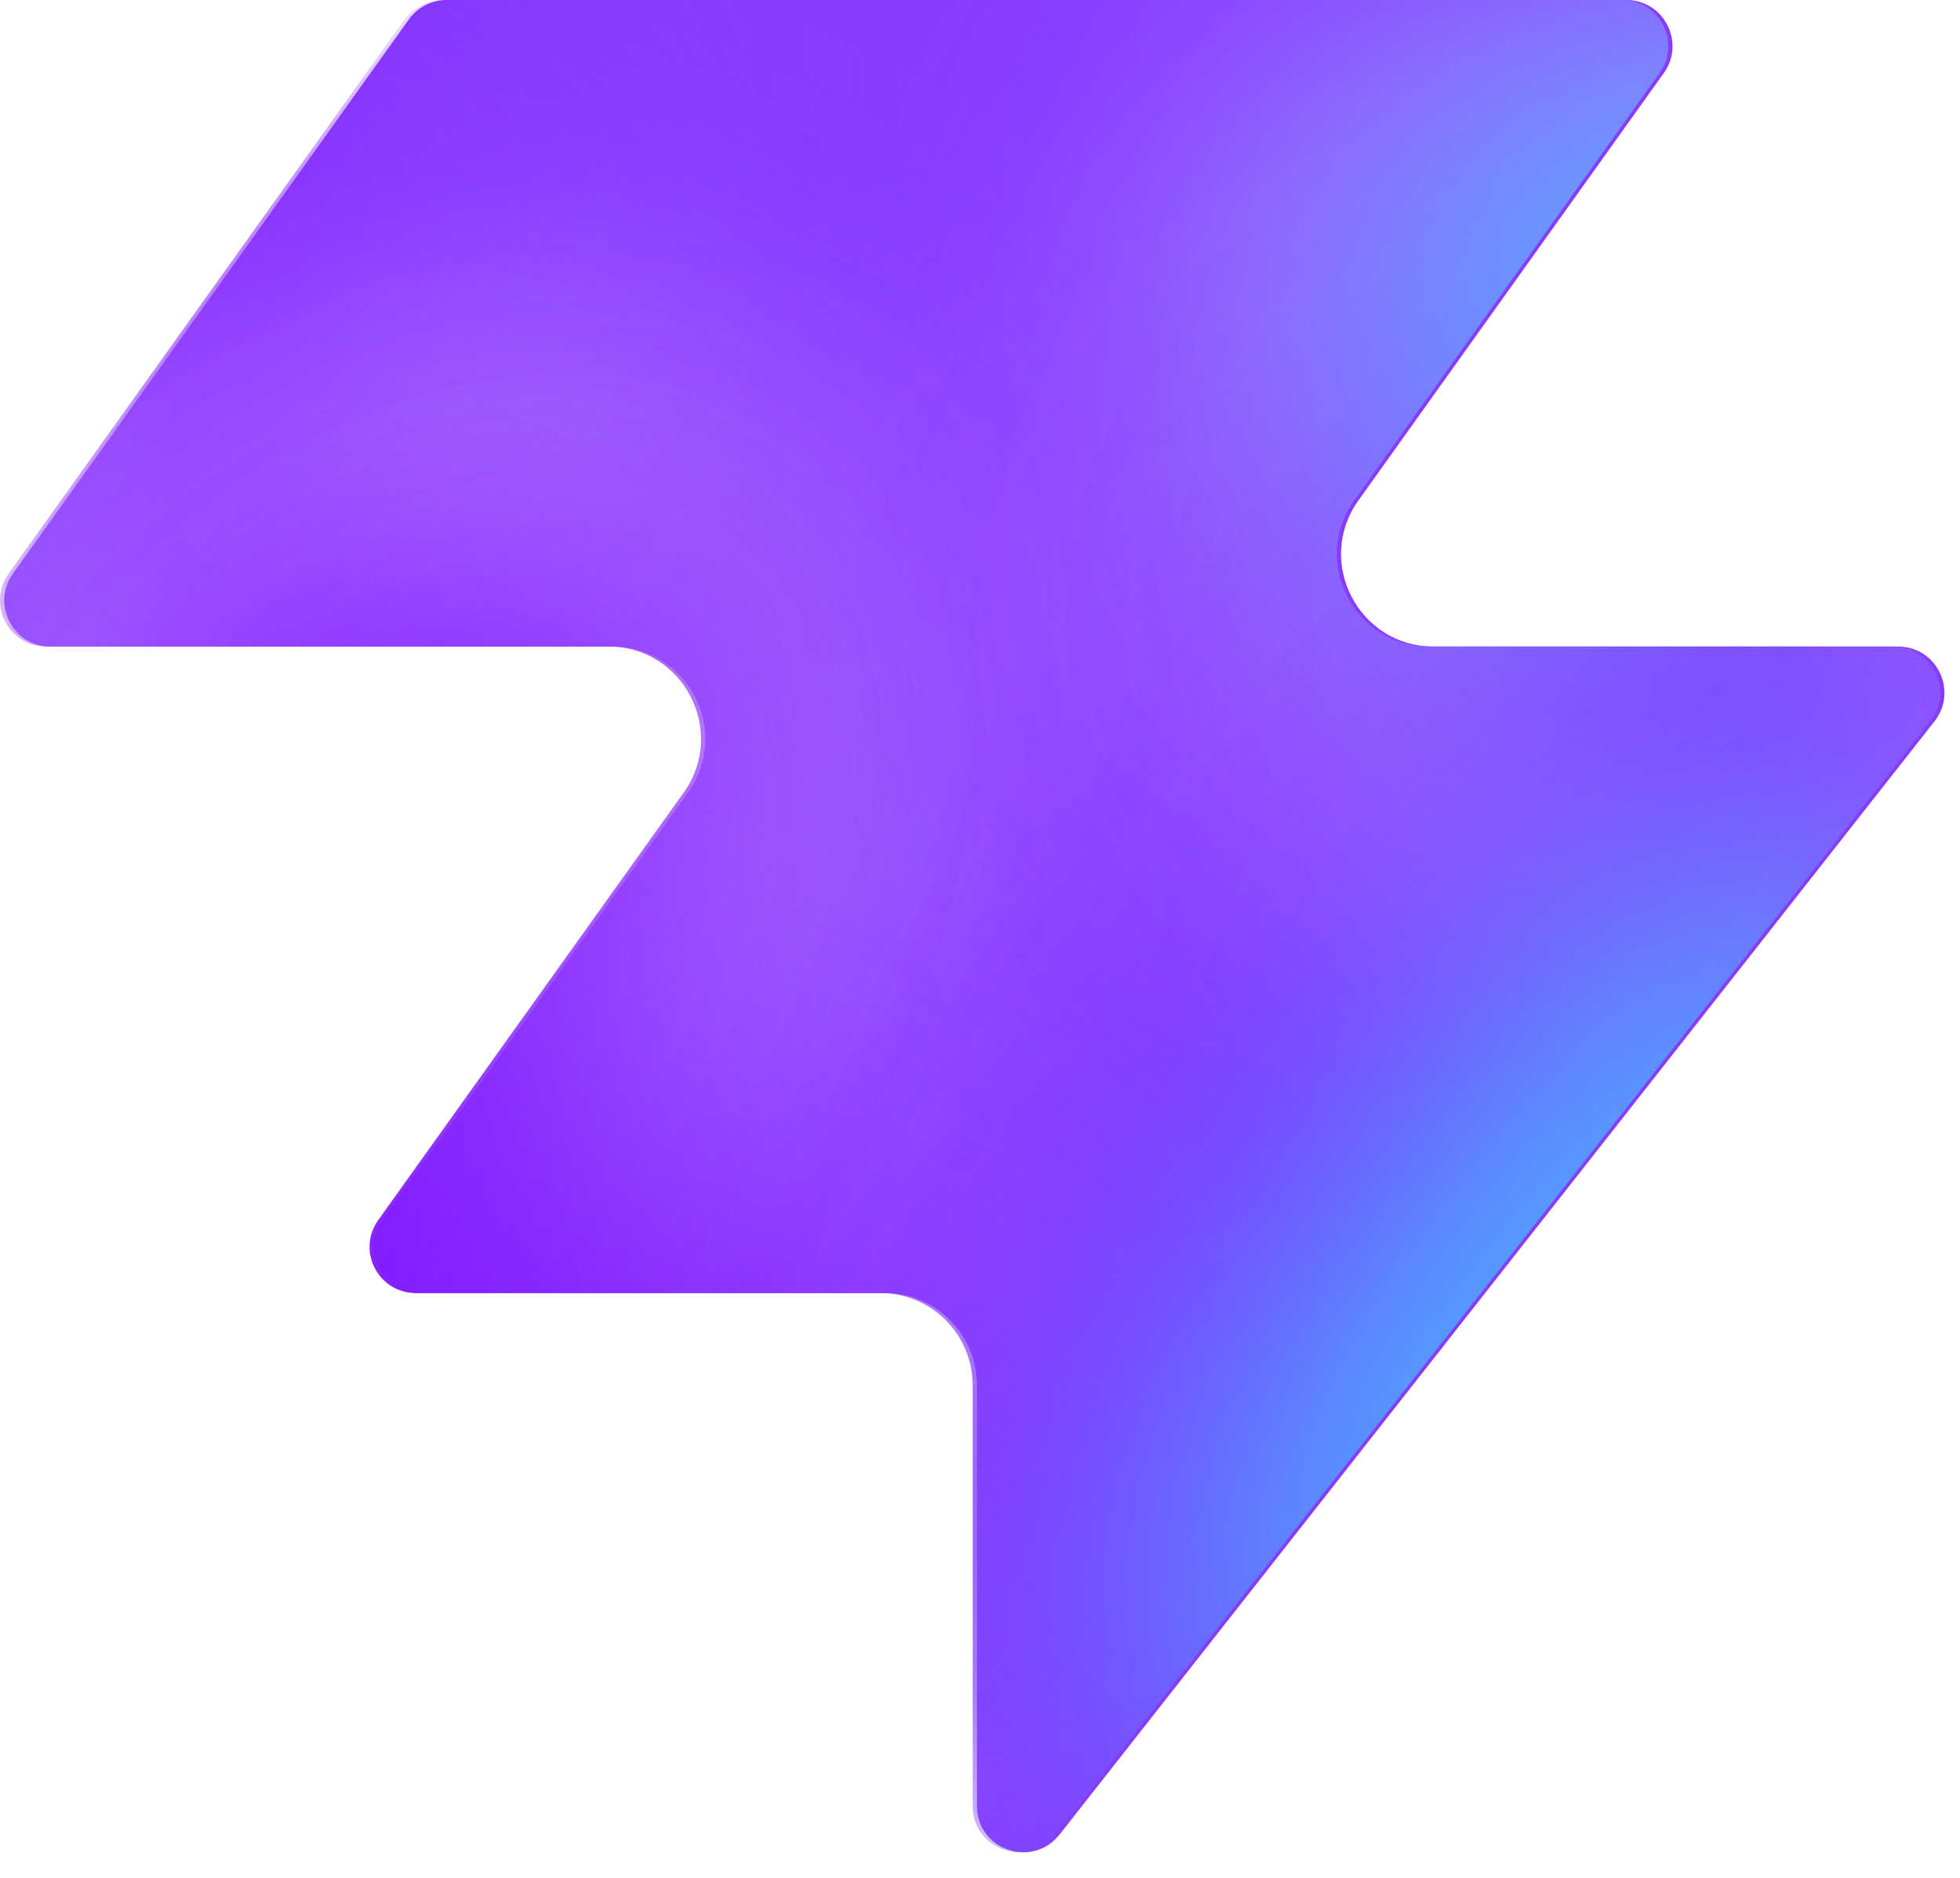
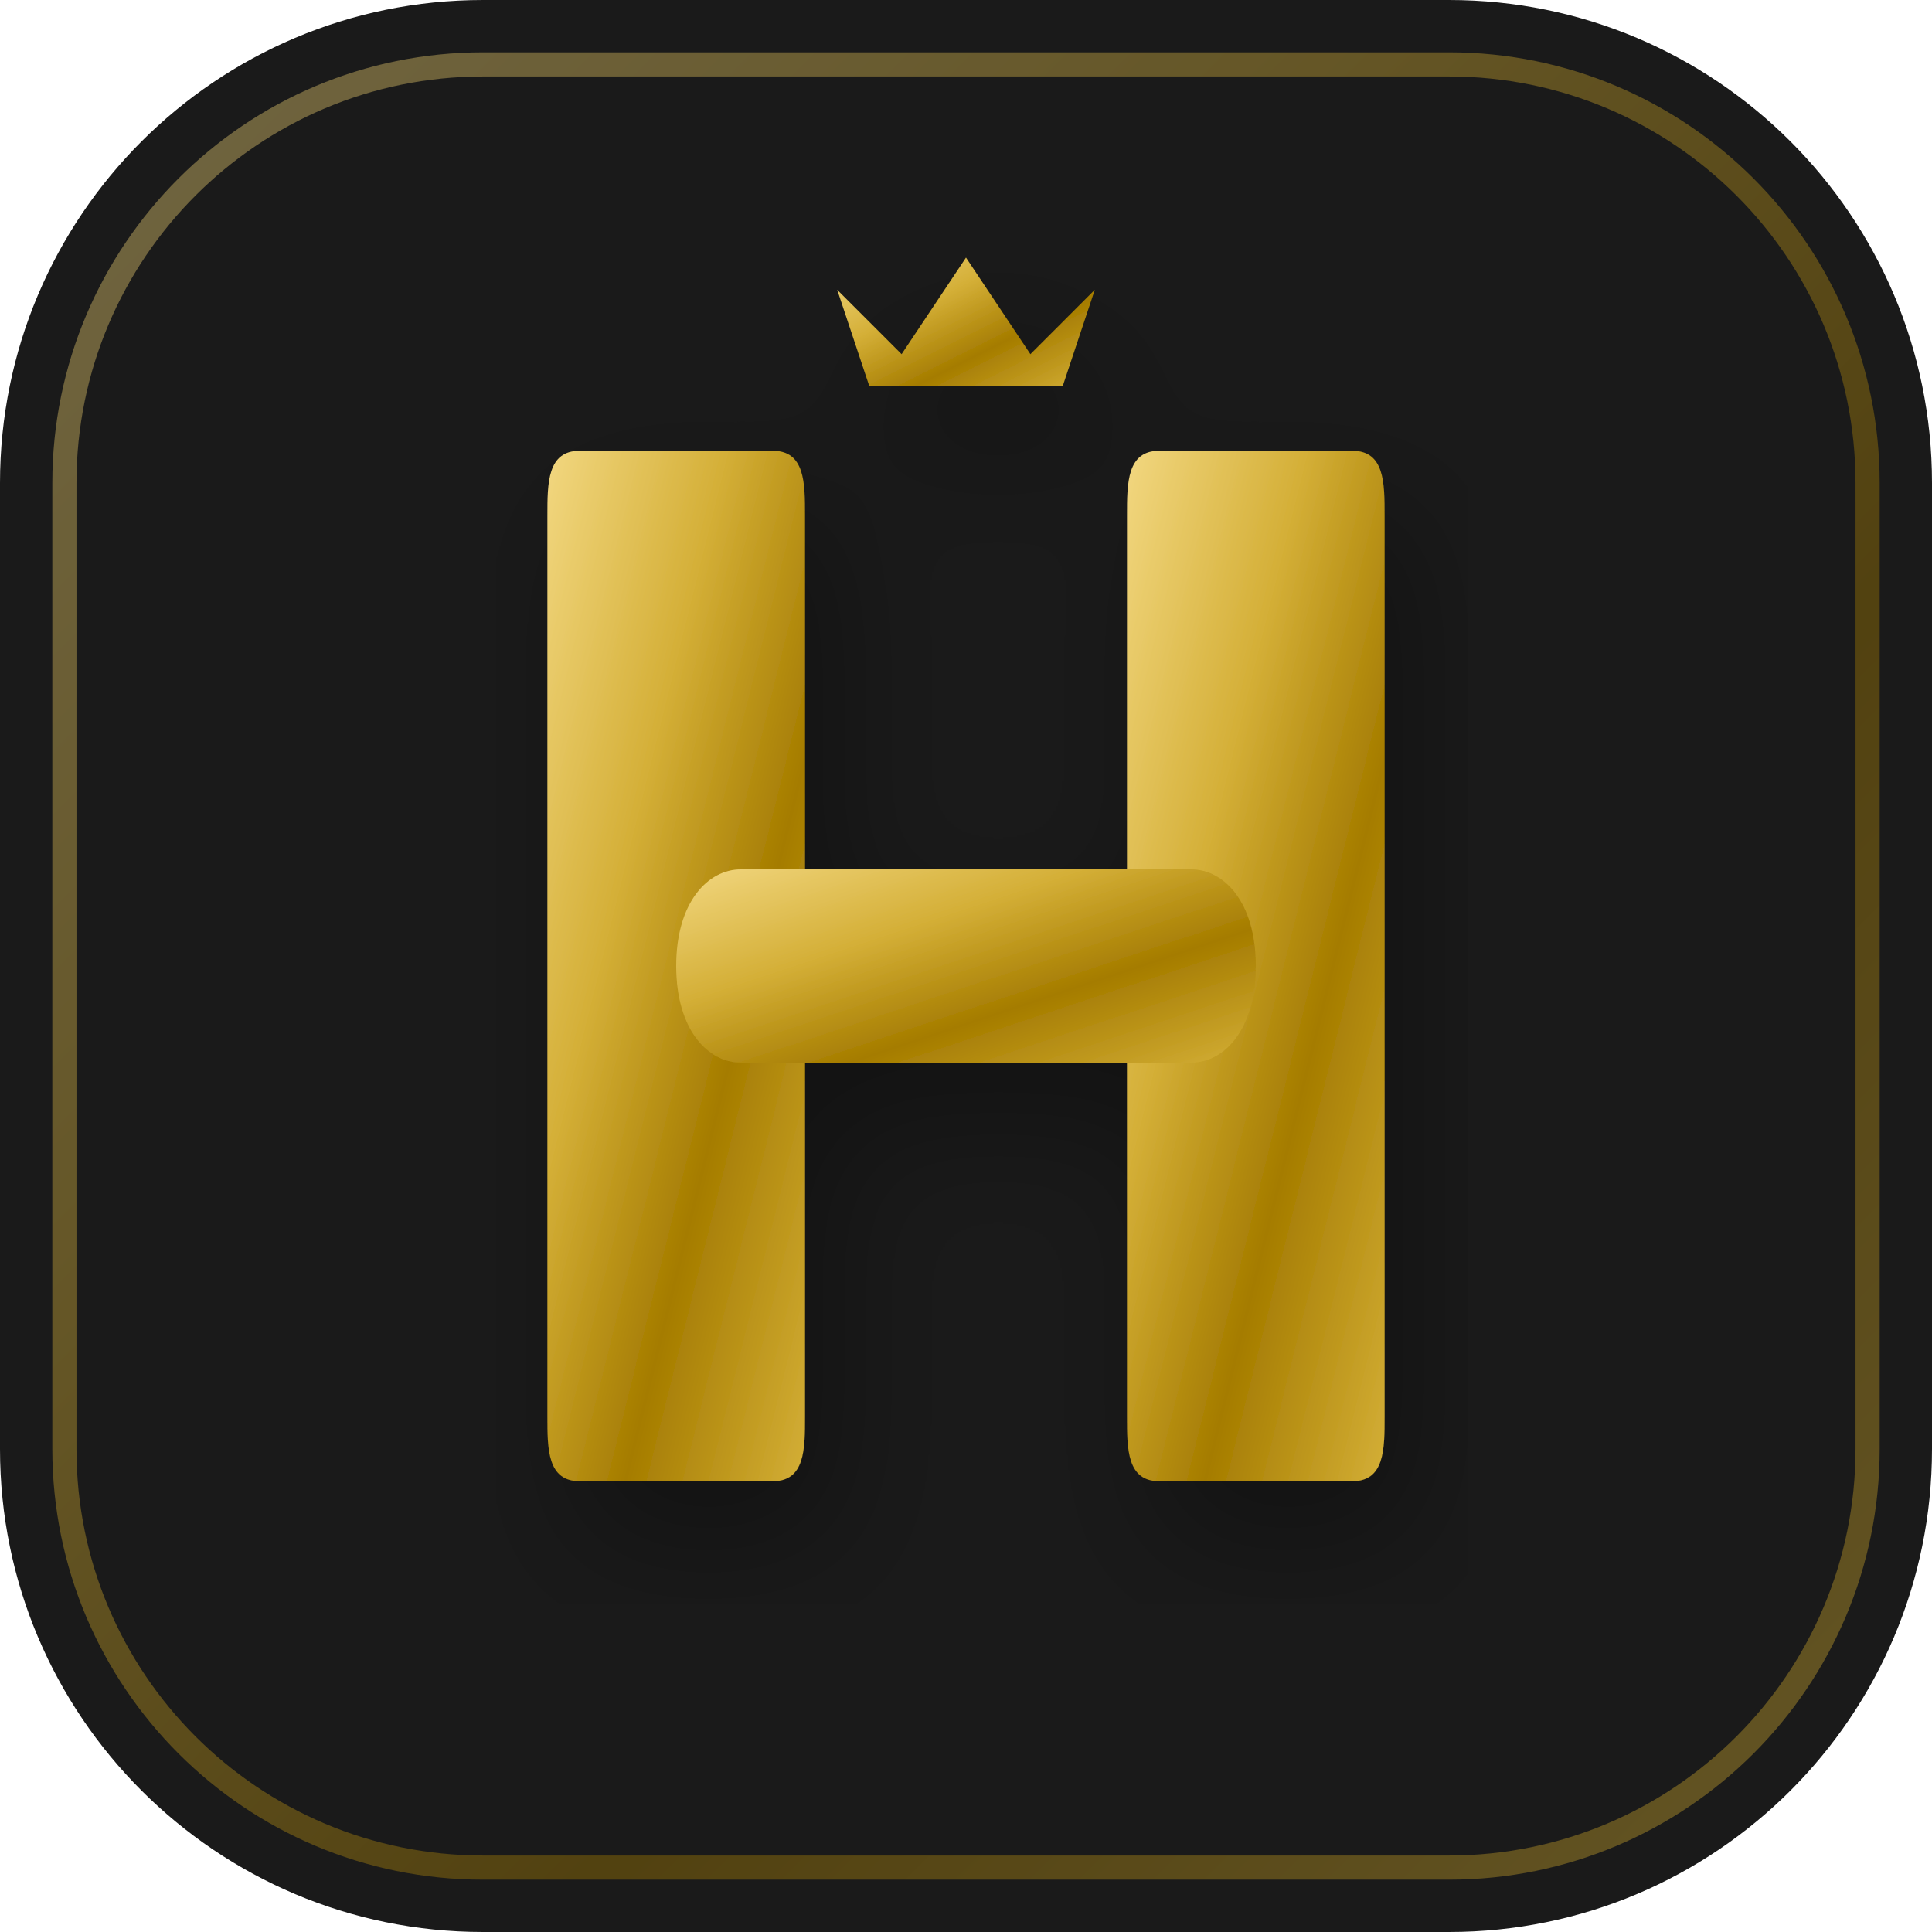
- <svg xmlns="http://www.w3.org/2000/svg" width="48" height="46" fill="none" viewBox="0 0 48 46">
-   <path fill="#863bff" d="M25.946 44.938c-.664.845-2.021.375-2.021-.698V33.937a2.26 2.26 0 0 0-2.262-2.262H10.287c-.92 0-1.456-1.04-.92-1.788l7.48-10.471c1.07-1.497 0-3.578-1.842-3.578H1.237c-.92 0-1.456-1.04-.92-1.788L10.013.474c.214-.297.556-.474.92-.474h28.894c.92 0 1.456 1.04.92 1.788l-7.48 10.471c-1.07 1.498 0 3.579 1.842 3.579h11.377c.943 0 1.473 1.088.89 1.83L25.947 44.94z" style="fill:#863bff;fill:color(display-p3 .525 .23 1);fill-opacity:1" />
-   <mask id="a" width="48" height="46" x="0" y="0" maskUnits="userSpaceOnUse" style="mask-type:alpha">
-     <path fill="#000" d="M25.842 44.938c-.664.844-2.021.375-2.021-.698V33.937a2.26 2.26 0 0 0-2.262-2.262H10.183c-.92 0-1.456-1.04-.92-1.788l7.48-10.471c1.07-1.498 0-3.579-1.842-3.579H1.133c-.92 0-1.456-1.04-.92-1.787L9.91.473c.214-.297.556-.474.92-.474h28.894c.92 0 1.456 1.04.92 1.788l-7.48 10.471c-1.07 1.498 0 3.578 1.842 3.578h11.377c.943 0 1.473 1.088.89 1.832L25.843 44.94z" style="fill:#000;fill-opacity:1" />
-   </mask>
-   <g mask="url(#a)">
-     <g filter="url(#b)">
-       <ellipse cx="5.508" cy="14.704" fill="#ede6ff" rx="5.508" ry="14.704" style="fill:#ede6ff;fill:color(display-p3 .927 .903 1);fill-opacity:1" transform="matrix(.00324 1 1 -.00324 -4.47 31.516)" />
-     </g>
-     <g filter="url(#c)">
-       <ellipse cx="10.399" cy="29.851" fill="#ede6ff" rx="10.399" ry="29.851" style="fill:#ede6ff;fill:color(display-p3 .927 .903 1);fill-opacity:1" transform="matrix(.00324 1 1 -.00324 -39.328 7.883)" />
-     </g>
-     <g filter="url(#d)">
-       <ellipse cx="5.508" cy="30.487" fill="#7e14ff" rx="5.508" ry="30.487" style="fill:#7e14ff;fill:color(display-p3 .492 .077 1);fill-opacity:1" transform="rotate(89.814 -25.913 -14.639)scale(1 -1)" />
-     </g>
-     <g filter="url(#e)">
-       <ellipse cx="5.508" cy="30.599" fill="#7e14ff" rx="5.508" ry="30.599" style="fill:#7e14ff;fill:color(display-p3 .492 .077 1);fill-opacity:1" transform="rotate(89.814 -32.644 -3.334)scale(1 -1)" />
-     </g>
-     <g filter="url(#f)">
-       <ellipse cx="5.508" cy="30.599" fill="#7e14ff" rx="5.508" ry="30.599" style="fill:#7e14ff;fill:color(display-p3 .492 .077 1);fill-opacity:1" transform="matrix(.00324 1 1 -.00324 -34.34 30.47)" />
-     </g>
-     <g filter="url(#g)">
-       <ellipse cx="14.072" cy="22.078" fill="#ede6ff" rx="14.072" ry="22.078" style="fill:#ede6ff;fill:color(display-p3 .927 .903 1);fill-opacity:1" transform="rotate(93.35 24.506 48.493)scale(-1 1)" />
-     </g>
-     <g filter="url(#h)">
-       <ellipse cx="3.47" cy="21.501" fill="#7e14ff" rx="3.47" ry="21.501" style="fill:#7e14ff;fill:color(display-p3 .492 .077 1);fill-opacity:1" transform="rotate(89.009 28.708 47.59)scale(-1 1)" />
-     </g>
-     <g filter="url(#i)">
-       <ellipse cx="3.47" cy="21.501" fill="#7e14ff" rx="3.47" ry="21.501" style="fill:#7e14ff;fill:color(display-p3 .492 .077 1);fill-opacity:1" transform="rotate(89.009 28.708 47.59)scale(-1 1)" />
-     </g>
-     <g filter="url(#j)">
-       <ellipse cx=".387" cy="8.972" fill="#7e14ff" rx="4.407" ry="29.108" style="fill:#7e14ff;fill:color(display-p3 .492 .077 1);fill-opacity:1" transform="rotate(39.51 .387 8.972)" />
-     </g>
-     <g filter="url(#k)">
-       <ellipse cx="47.523" cy="-6.092" fill="#7e14ff" rx="4.407" ry="29.108" style="fill:#7e14ff;fill:color(display-p3 .492 .077 1);fill-opacity:1" transform="rotate(37.892 47.523 -6.092)" />
-     </g>
-     <g filter="url(#l)">
-       <ellipse cx="41.412" cy="6.333" fill="#47bfff" rx="5.971" ry="9.665" style="fill:#47bfff;fill:color(display-p3 .28 .748 1);fill-opacity:1" transform="rotate(37.892 41.412 6.333)" />
-     </g>
-     <g filter="url(#m)">
-       <ellipse cx="-1.879" cy="38.332" fill="#7e14ff" rx="4.407" ry="29.108" style="fill:#7e14ff;fill:color(display-p3 .492 .077 1);fill-opacity:1" transform="rotate(37.892 -1.88 38.332)" />
-     </g>
-     <g filter="url(#n)">
-       <ellipse cx="-1.879" cy="38.332" fill="#7e14ff" rx="4.407" ry="29.108" style="fill:#7e14ff;fill:color(display-p3 .492 .077 1);fill-opacity:1" transform="rotate(37.892 -1.88 38.332)" />
-     </g>
-     <g filter="url(#o)">
-       <ellipse cx="35.651" cy="29.907" fill="#7e14ff" rx="4.407" ry="29.108" style="fill:#7e14ff;fill:color(display-p3 .492 .077 1);fill-opacity:1" transform="rotate(37.892 35.651 29.907)" />
-     </g>
-     <g filter="url(#p)">
-       <ellipse cx="38.418" cy="32.4" fill="#47bfff" rx="5.971" ry="15.297" style="fill:#47bfff;fill:color(display-p3 .28 .748 1);fill-opacity:1" transform="rotate(37.892 38.418 32.4)" />
-     </g>
-   </g>
+ <svg xmlns="http://www.w3.org/2000/svg" viewBox="0 0 120 120">
  <defs>
-     <filter id="b" width="60.045" height="41.654" x="-19.77" y="16.149" color-interpolation-filters="sRGB" filterUnits="userSpaceOnUse">
-       <feFlood flood-opacity="0" result="BackgroundImageFix" />
-       <feBlend in="SourceGraphic" in2="BackgroundImageFix" result="shape" />
-       <feGaussianBlur result="effect1_foregroundBlur_2002_17158" stdDeviation="7.659" />
-     </filter>
-     <filter id="c" width="90.34" height="51.437" x="-54.613" y="-7.533" color-interpolation-filters="sRGB" filterUnits="userSpaceOnUse">
-       <feFlood flood-opacity="0" result="BackgroundImageFix" />
-       <feBlend in="SourceGraphic" in2="BackgroundImageFix" result="shape" />
-       <feGaussianBlur result="effect1_foregroundBlur_2002_17158" stdDeviation="7.659" />
-     </filter>
-     <filter id="d" width="79.355" height="29.4" x="-49.64" y="2.03" color-interpolation-filters="sRGB" filterUnits="userSpaceOnUse">
-       <feFlood flood-opacity="0" result="BackgroundImageFix" />
-       <feBlend in="SourceGraphic" in2="BackgroundImageFix" result="shape" />
-       <feGaussianBlur result="effect1_foregroundBlur_2002_17158" stdDeviation="4.596" />
-     </filter>
-     <filter id="e" width="79.579" height="29.4" x="-45.045" y="20.029" color-interpolation-filters="sRGB" filterUnits="userSpaceOnUse">
-       <feFlood flood-opacity="0" result="BackgroundImageFix" />
-       <feBlend in="SourceGraphic" in2="BackgroundImageFix" result="shape" />
-       <feGaussianBlur result="effect1_foregroundBlur_2002_17158" stdDeviation="4.596" />
-     </filter>
-     <filter id="f" width="79.579" height="29.4" x="-43.513" y="21.178" color-interpolation-filters="sRGB" filterUnits="userSpaceOnUse">
-       <feFlood flood-opacity="0" result="BackgroundImageFix" />
-       <feBlend in="SourceGraphic" in2="BackgroundImageFix" result="shape" />
-       <feGaussianBlur result="effect1_foregroundBlur_2002_17158" stdDeviation="4.596" />
-     </filter>
-     <filter id="g" width="74.749" height="58.852" x="15.756" y="-17.901" color-interpolation-filters="sRGB" filterUnits="userSpaceOnUse">
-       <feFlood flood-opacity="0" result="BackgroundImageFix" />
-       <feBlend in="SourceGraphic" in2="BackgroundImageFix" result="shape" />
-       <feGaussianBlur result="effect1_foregroundBlur_2002_17158" stdDeviation="7.659" />
-     </filter>
-     <filter id="h" width="61.377" height="25.362" x="23.548" y="2.284" color-interpolation-filters="sRGB" filterUnits="userSpaceOnUse">
-       <feFlood flood-opacity="0" result="BackgroundImageFix" />
-       <feBlend in="SourceGraphic" in2="BackgroundImageFix" result="shape" />
-       <feGaussianBlur result="effect1_foregroundBlur_2002_17158" stdDeviation="4.596" />
-     </filter>
-     <filter id="i" width="61.377" height="25.362" x="23.548" y="2.284" color-interpolation-filters="sRGB" filterUnits="userSpaceOnUse">
-       <feFlood flood-opacity="0" result="BackgroundImageFix" />
-       <feBlend in="SourceGraphic" in2="BackgroundImageFix" result="shape" />
-       <feGaussianBlur result="effect1_foregroundBlur_2002_17158" stdDeviation="4.596" />
-     </filter>
-     <filter id="j" width="56.045" height="63.649" x="-27.636" y="-22.853" color-interpolation-filters="sRGB" filterUnits="userSpaceOnUse">
-       <feFlood flood-opacity="0" result="BackgroundImageFix" />
-       <feBlend in="SourceGraphic" in2="BackgroundImageFix" result="shape" />
-       <feGaussianBlur result="effect1_foregroundBlur_2002_17158" stdDeviation="4.596" />
-     </filter>
-     <filter id="k" width="54.814" height="64.646" x="20.116" y="-38.415" color-interpolation-filters="sRGB" filterUnits="userSpaceOnUse">
-       <feFlood flood-opacity="0" result="BackgroundImageFix" />
-       <feBlend in="SourceGraphic" in2="BackgroundImageFix" result="shape" />
-       <feGaussianBlur result="effect1_foregroundBlur_2002_17158" stdDeviation="4.596" />
-     </filter>
-     <filter id="l" width="33.541" height="35.313" x="24.641" y="-11.323" color-interpolation-filters="sRGB" filterUnits="userSpaceOnUse">
-       <feFlood flood-opacity="0" result="BackgroundImageFix" />
-       <feBlend in="SourceGraphic" in2="BackgroundImageFix" result="shape" />
-       <feGaussianBlur result="effect1_foregroundBlur_2002_17158" stdDeviation="4.596" />
-     </filter>
-     <filter id="m" width="54.814" height="64.646" x="-29.286" y="6.009" color-interpolation-filters="sRGB" filterUnits="userSpaceOnUse">
-       <feFlood flood-opacity="0" result="BackgroundImageFix" />
-       <feBlend in="SourceGraphic" in2="BackgroundImageFix" result="shape" />
-       <feGaussianBlur result="effect1_foregroundBlur_2002_17158" stdDeviation="4.596" />
-     </filter>
-     <filter id="n" width="54.814" height="64.646" x="-29.286" y="6.009" color-interpolation-filters="sRGB" filterUnits="userSpaceOnUse">
-       <feFlood flood-opacity="0" result="BackgroundImageFix" />
-       <feBlend in="SourceGraphic" in2="BackgroundImageFix" result="shape" />
-       <feGaussianBlur result="effect1_foregroundBlur_2002_17158" stdDeviation="4.596" />
-     </filter>
-     <filter id="o" width="54.814" height="64.646" x="8.244" y="-2.416" color-interpolation-filters="sRGB" filterUnits="userSpaceOnUse">
-       <feFlood flood-opacity="0" result="BackgroundImageFix" />
-       <feBlend in="SourceGraphic" in2="BackgroundImageFix" result="shape" />
-       <feGaussianBlur result="effect1_foregroundBlur_2002_17158" stdDeviation="4.596" />
-     </filter>
-     <filter id="p" width="39.409" height="43.623" x="18.713" y="10.588" color-interpolation-filters="sRGB" filterUnits="userSpaceOnUse">
-       <feFlood flood-opacity="0" result="BackgroundImageFix" />
-       <feBlend in="SourceGraphic" in2="BackgroundImageFix" result="shape" />
-       <feGaussianBlur result="effect1_foregroundBlur_2002_17158" stdDeviation="4.596" />
+     <linearGradient id="goldGradient" x1="0%" y1="0%" x2="100%" y2="100%">
+       <stop offset="0%" stop-color="#F2D780" />
+       <stop offset="35%" stop-color="#D4AF37" />
+       <stop offset="65%" stop-color="#A57C00" />
+       <stop offset="100%" stop-color="#D4AF37" />
+     </linearGradient>
+     <filter id="shadow" x="-10%" y="-10%" width="120%" height="120%">
+       <feDropShadow dx="2" dy="4" stdDeviation="4" flood-color="#000" flood-opacity="0.3" />
    </filter>
  </defs>
+   <rect width="120" height="120" rx="30" fill="#1A1A1A" />
+   <rect x="4" y="4" width="112" height="112" rx="26" fill="none" stroke="url(#goldGradient)" stroke-width="1.5" opacity="0.4" />
+   <g filter="url(#shadow)">
+     <path d="M 35 30 L 45 30 L 45 60 C 45 60 55 60 60 60 L 60 90 L 50 90 L 50 65 C 50 65 40 65 35 65 Z" fill="url(#goldGradient)" opacity="0" />
+     <path d="M 36 28 L 48 28 C 50 28 50 30 50 32 L 50 88 C 50 90 50 92 48 92 L 36 92 C 34 92 34 90 34 88 L 34 32 C 34 30 34 28 36 28 Z" fill="url(#goldGradient)" />
+     <path d="M 72 28 L 84 28 C 86 28 86 30 86 32 L 86 88 C 86 90 86 92 84 92 L 72 92 C 70 92 70 90 70 88 L 70 32 C 70 30 70 28 72 28 Z" fill="url(#goldGradient)" />
+     <path d="M 46 54 L 74 54 C 76 54 78 56 78 60 C 78 64 76 66 74 66 L 46 66 C 44 66 42 64 42 60 C 42 56 44 54 46 54 Z" fill="url(#goldGradient)" />
+     <path d="M 52 18 L 56 22 L 60 16 L 64 22 L 68 18 L 66 24 L 54 24 Z" fill="url(#goldGradient)" />
+   </g>
</svg>
